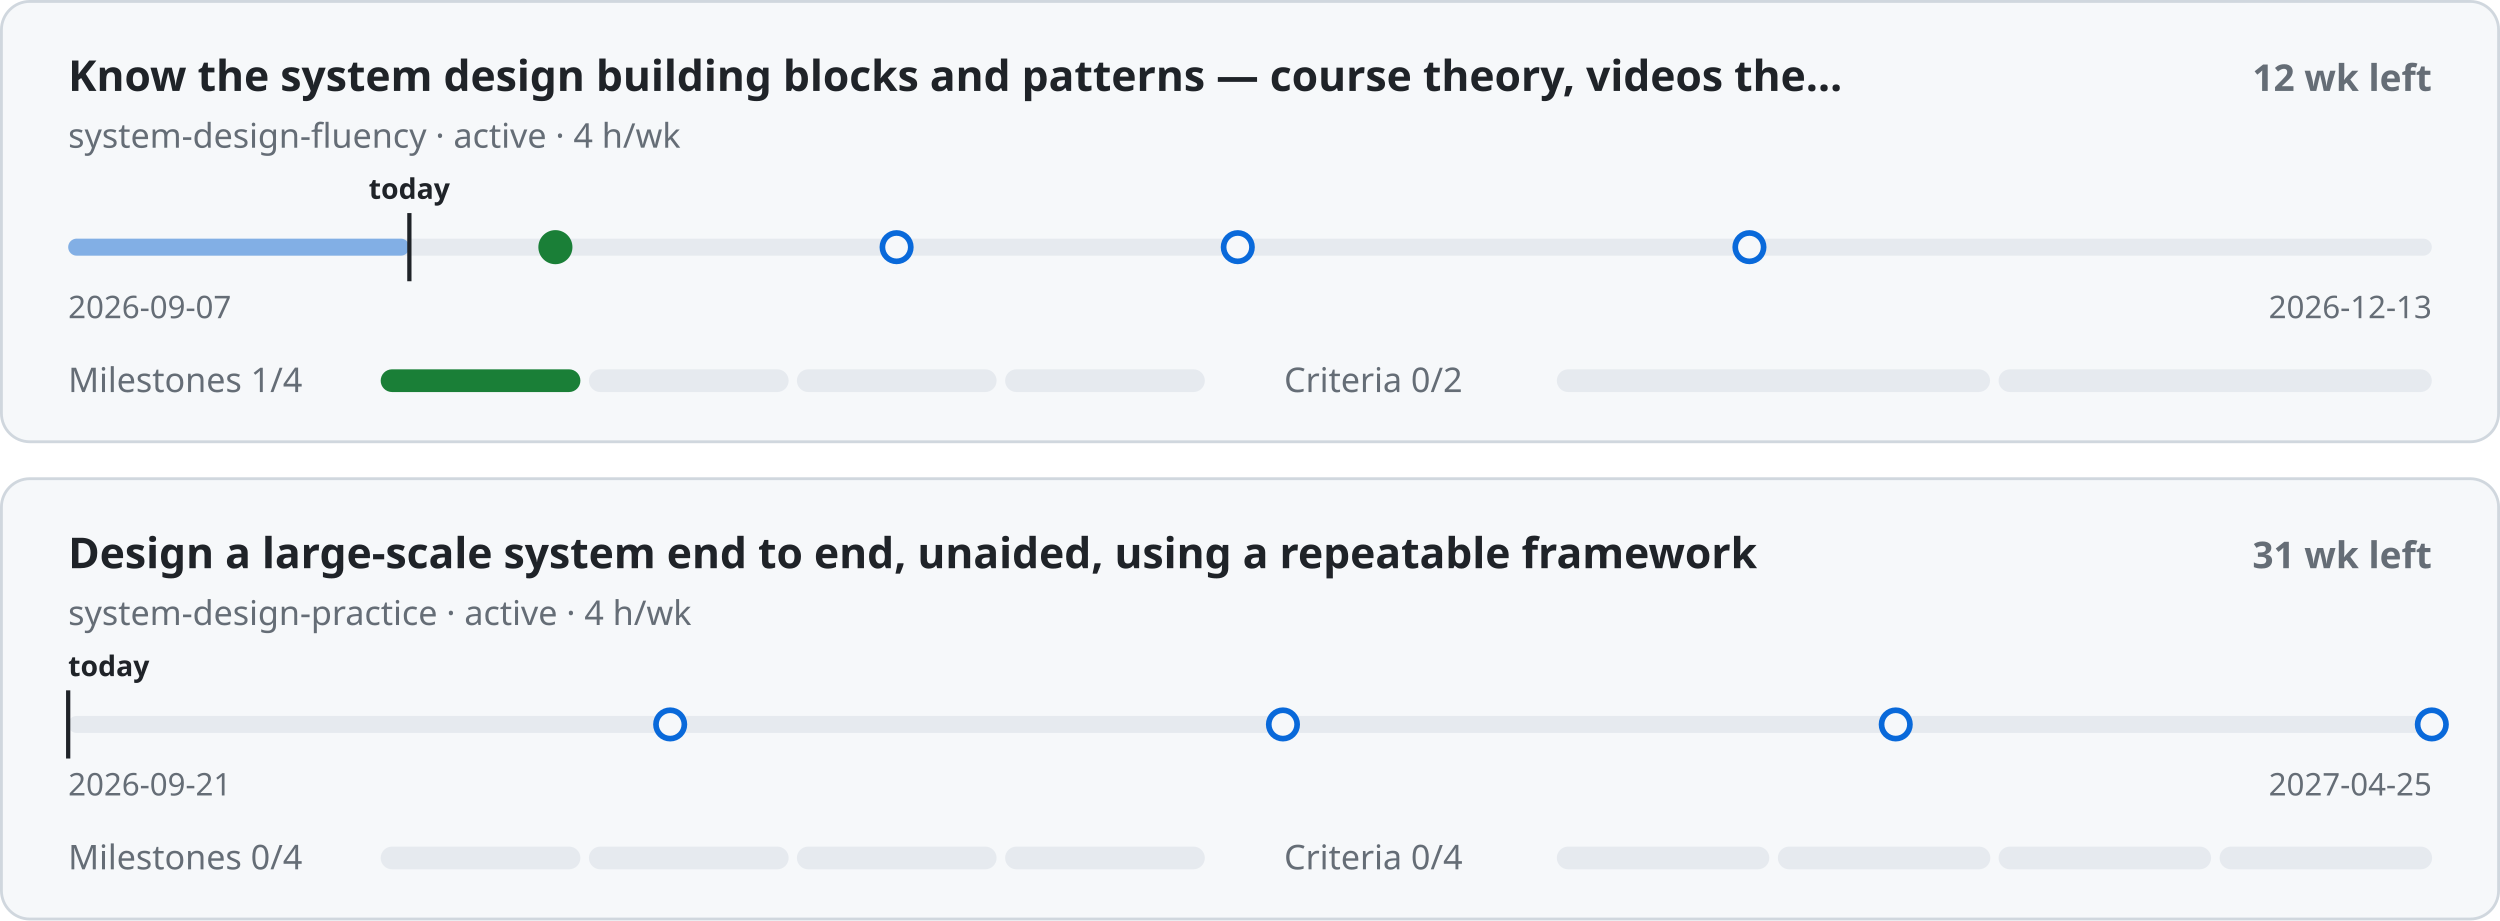
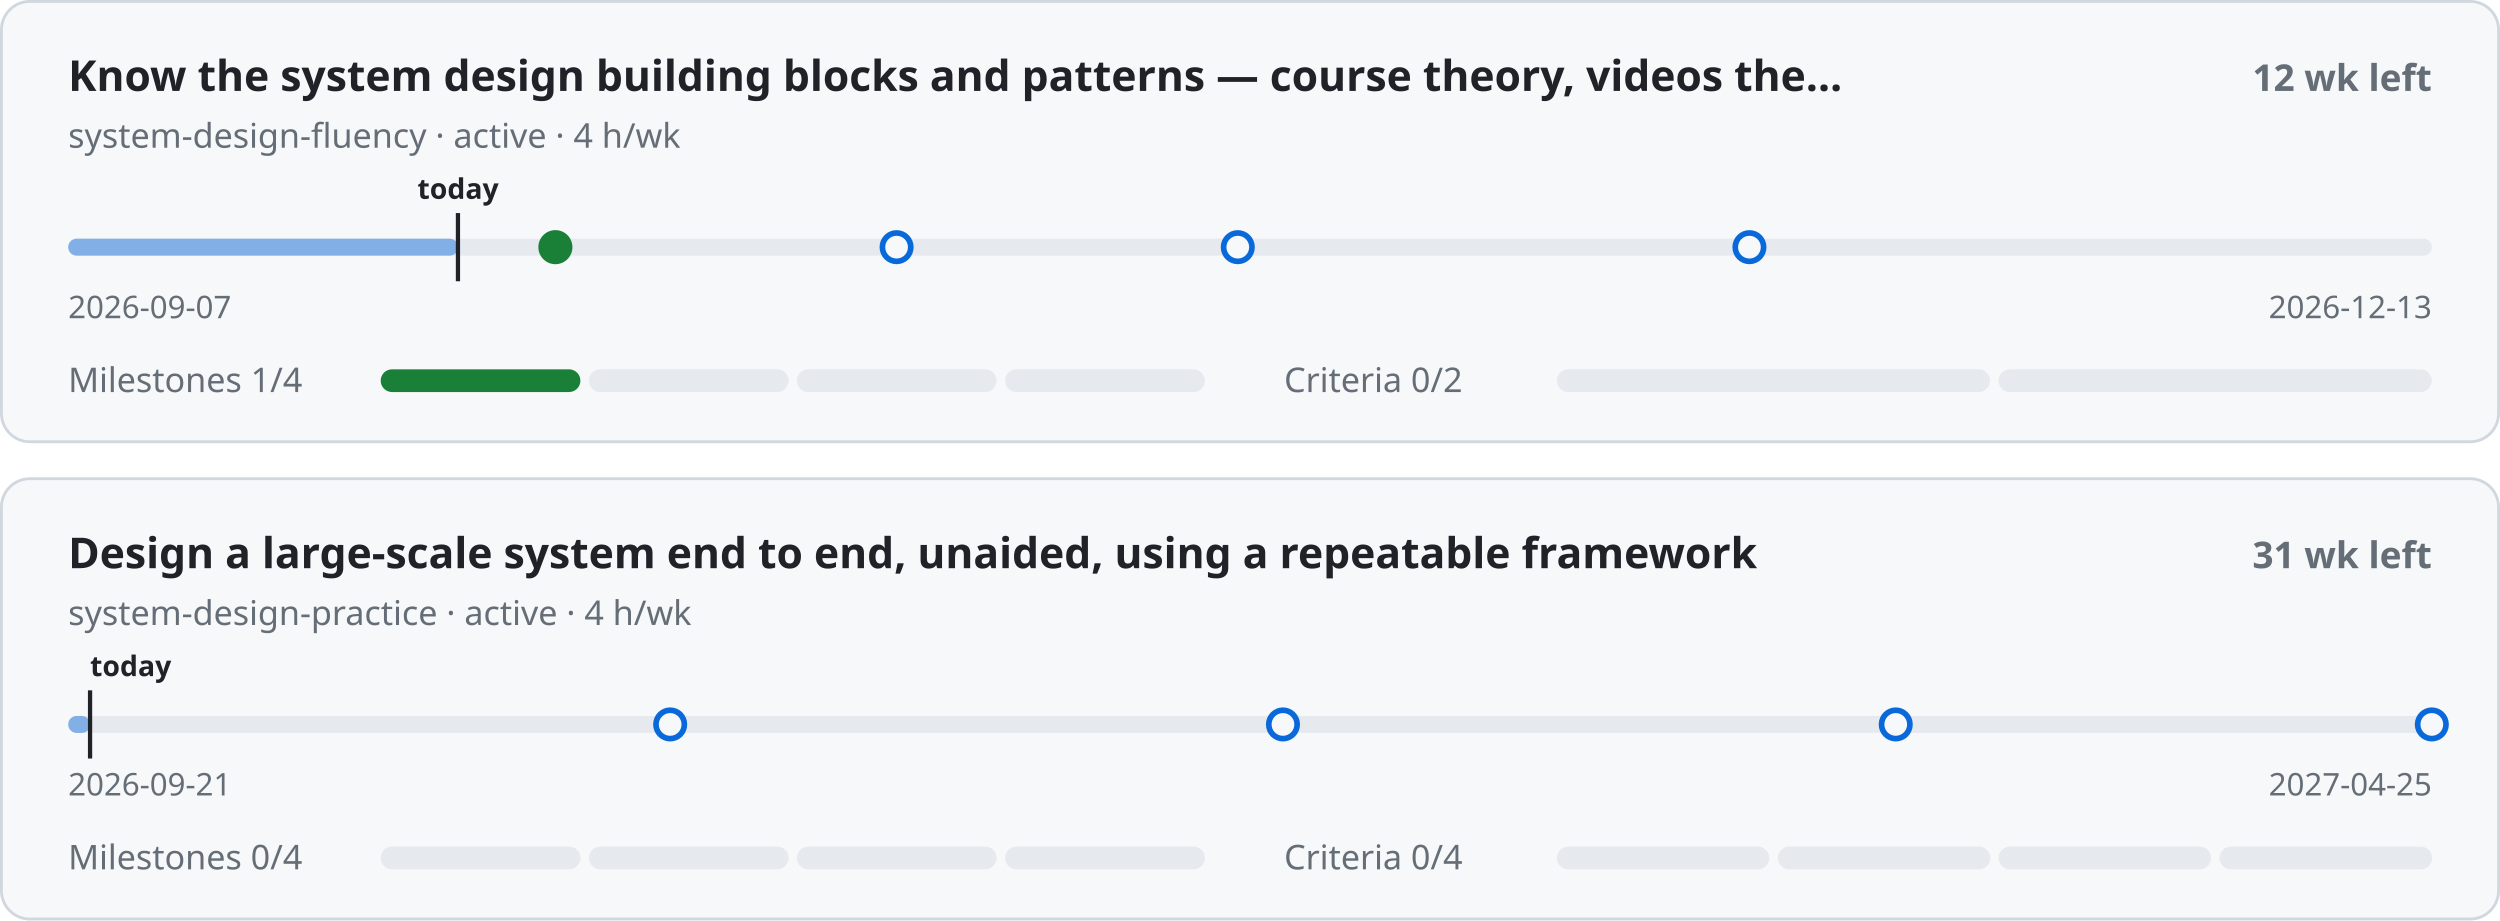
<svg xmlns="http://www.w3.org/2000/svg" width="880" height="324" viewBox="0 0 880 324" font-family="-apple-system, BlinkMacSystemFont, 'Segoe UI', 'Noto Sans', Helvetica, Arial, sans-serif">
  <rect x="0.5" y="0.5" width="879" height="155" rx="10" fill="#f6f8fa" stroke="#d0d7de" />
  <text x="24" y="32" fill="#1f2328" font-size="15" font-weight="600" text-anchor="start">Know the system design building blocks and patterns — course theory, videos the…</text>
  <text x="856" y="32" fill="#656d76" font-size="13" font-weight="600" text-anchor="end">12 wk left</text>
  <text x="24" y="52" fill="#656d76" font-size="12" font-weight="400" text-anchor="start">system-design-fluency · active · 4 h/wk</text>
  <rect x="24" y="84" width="832" height="6" rx="3" fill="#e6eaef" />
-   <rect x="24" y="84" width="120.082" height="6" rx="3" fill="#0969da" fill-opacity="0.45" />
-   <line x1="144.1" y1="75" x2="144.1" y2="99" stroke="#1f2328" stroke-width="1.5" />
-   <text x="144.082" y="70" fill="#1f2328" font-size="10" font-weight="600" text-anchor="middle">today</text>
+   <rect x="24" y="84" width="137.237" height="6" rx="3" fill="#0969da" fill-opacity="0.45" />
+   <line x1="161.2" y1="75" x2="161.2" y2="99" stroke="#1f2328" stroke-width="1.5" />
+   <text x="161.237" y="70" fill="#1f2328" font-size="10" font-weight="600" text-anchor="middle">today</text>
  <circle cx="195.5" cy="87" r="6" fill="#1a7f37" />
  <circle cx="315.6" cy="87" r="5" fill="#f6f8fa" stroke="#0969da" stroke-width="2" />
  <circle cx="435.7" cy="87" r="5" fill="#f6f8fa" stroke="#0969da" stroke-width="2" />
  <circle cx="615.8" cy="87" r="5" fill="#f6f8fa" stroke="#0969da" stroke-width="2" />
  <text x="24" y="112" fill="#656d76" font-size="11" font-weight="400" text-anchor="start">2026-09-07</text>
  <text x="856" y="112" fill="#656d76" font-size="11" font-weight="400" text-anchor="end">2026-12-13</text>
  <text x="24" y="138" fill="#656d76" font-size="12" font-weight="400" text-anchor="start">Milestones 1/4</text>
  <rect x="134.0" y="130" width="70.3" height="8" rx="4" fill="#1a7f37" />
  <rect x="207.3" y="130" width="70.3" height="8" rx="4" fill="#e6eaef" />
  <rect x="280.5" y="130" width="70.3" height="8" rx="4" fill="#e6eaef" />
  <rect x="353.8" y="130" width="70.3" height="8" rx="4" fill="#e6eaef" />
  <text x="452" y="138" fill="#656d76" font-size="12" font-weight="400" text-anchor="start">Criteria 0/2</text>
  <rect x="548.0" y="130" width="152.5" height="8" rx="4" fill="#e6eaef" />
  <rect x="703.5" y="130" width="152.5" height="8" rx="4" fill="#e6eaef" />
  <rect x="0.5" y="168.5" width="879" height="155" rx="10" fill="#f6f8fa" stroke="#d0d7de" />
  <text x="24" y="200" fill="#1f2328" font-size="15" font-weight="600" text-anchor="start">Design a large-scale system end to end, unaided, using a repeatable framework</text>
  <text x="856" y="200" fill="#656d76" font-size="13" font-weight="600" text-anchor="end">31 wk left</text>
  <text x="24" y="220" fill="#656d76" font-size="12" font-weight="400" text-anchor="start">system-design-practice · active · 4 h/wk</text>
  <rect x="24" y="252" width="832" height="6" rx="3" fill="#e6eaef" />
-   <rect x="24" y="252" width="0" height="6" rx="3" fill="#0969da" fill-opacity="0.45" />
-   <line x1="24.0" y1="243" x2="24.0" y2="267" stroke="#1f2328" stroke-width="1.5" />
-   <text x="24" y="238" fill="#1f2328" font-size="10" font-weight="600" text-anchor="start">today</text>
+   <rect x="24" y="252" width="7.704" height="6" rx="3" fill="#0969da" fill-opacity="0.45" />
+   <line x1="31.7" y1="243" x2="31.7" y2="267" stroke="#1f2328" stroke-width="1.5" />
+   <text x="31.704" y="238" fill="#1f2328" font-size="10" font-weight="600" text-anchor="start">today</text>
  <circle cx="235.9" cy="255" r="5" fill="#f6f8fa" stroke="#0969da" stroke-width="2" />
  <circle cx="451.6" cy="255" r="5" fill="#f6f8fa" stroke="#0969da" stroke-width="2" />
  <circle cx="667.3" cy="255" r="5" fill="#f6f8fa" stroke="#0969da" stroke-width="2" />
  <circle cx="856.0" cy="255" r="5" fill="#f6f8fa" stroke="#0969da" stroke-width="2" />
  <text x="24" y="280" fill="#656d76" font-size="11" font-weight="400" text-anchor="start">2026-09-21</text>
  <text x="856" y="280" fill="#656d76" font-size="11" font-weight="400" text-anchor="end">2027-04-25</text>
  <text x="24" y="306" fill="#656d76" font-size="12" font-weight="400" text-anchor="start">Milestones 0/4</text>
  <rect x="134.0" y="298" width="70.3" height="8" rx="4" fill="#e6eaef" />
  <rect x="207.3" y="298" width="70.3" height="8" rx="4" fill="#e6eaef" />
  <rect x="280.5" y="298" width="70.3" height="8" rx="4" fill="#e6eaef" />
  <rect x="353.8" y="298" width="70.3" height="8" rx="4" fill="#e6eaef" />
  <text x="452" y="306" fill="#656d76" font-size="12" font-weight="400" text-anchor="start">Criteria 0/4</text>
  <rect x="548.0" y="298" width="74.8" height="8" rx="4" fill="#e6eaef" />
  <rect x="625.8" y="298" width="74.8" height="8" rx="4" fill="#e6eaef" />
  <rect x="703.5" y="298" width="74.8" height="8" rx="4" fill="#e6eaef" />
  <rect x="781.3" y="298" width="74.8" height="8" rx="4" fill="#e6eaef" />
</svg>
